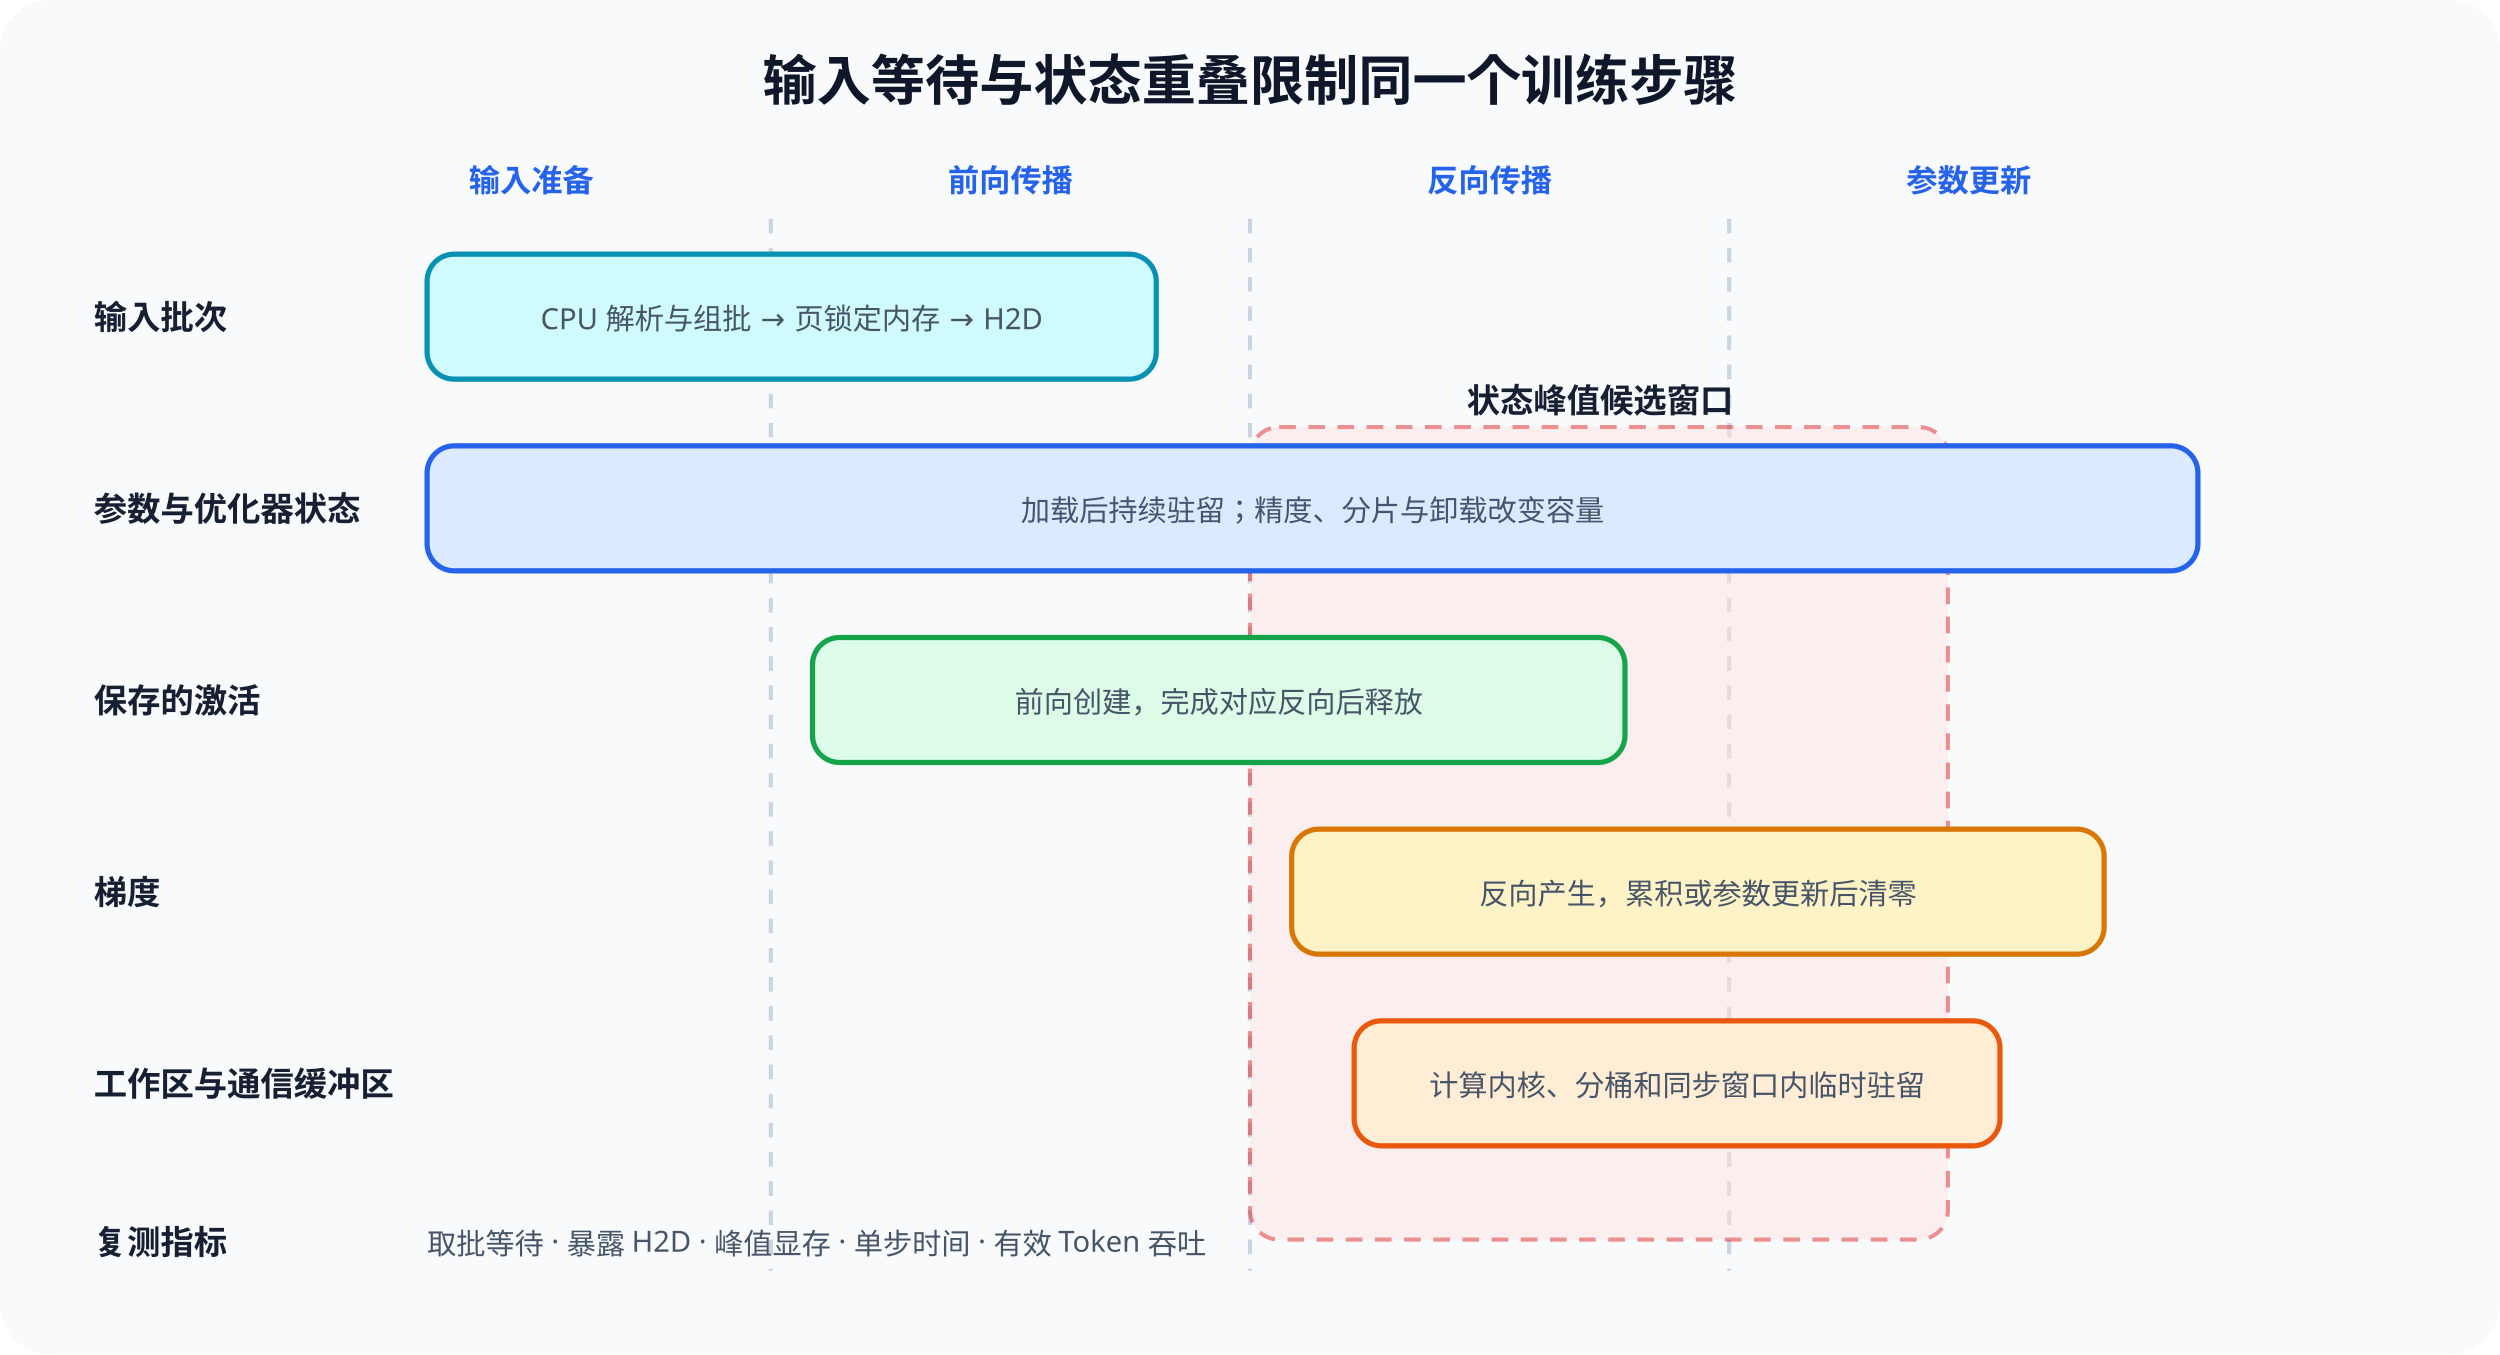
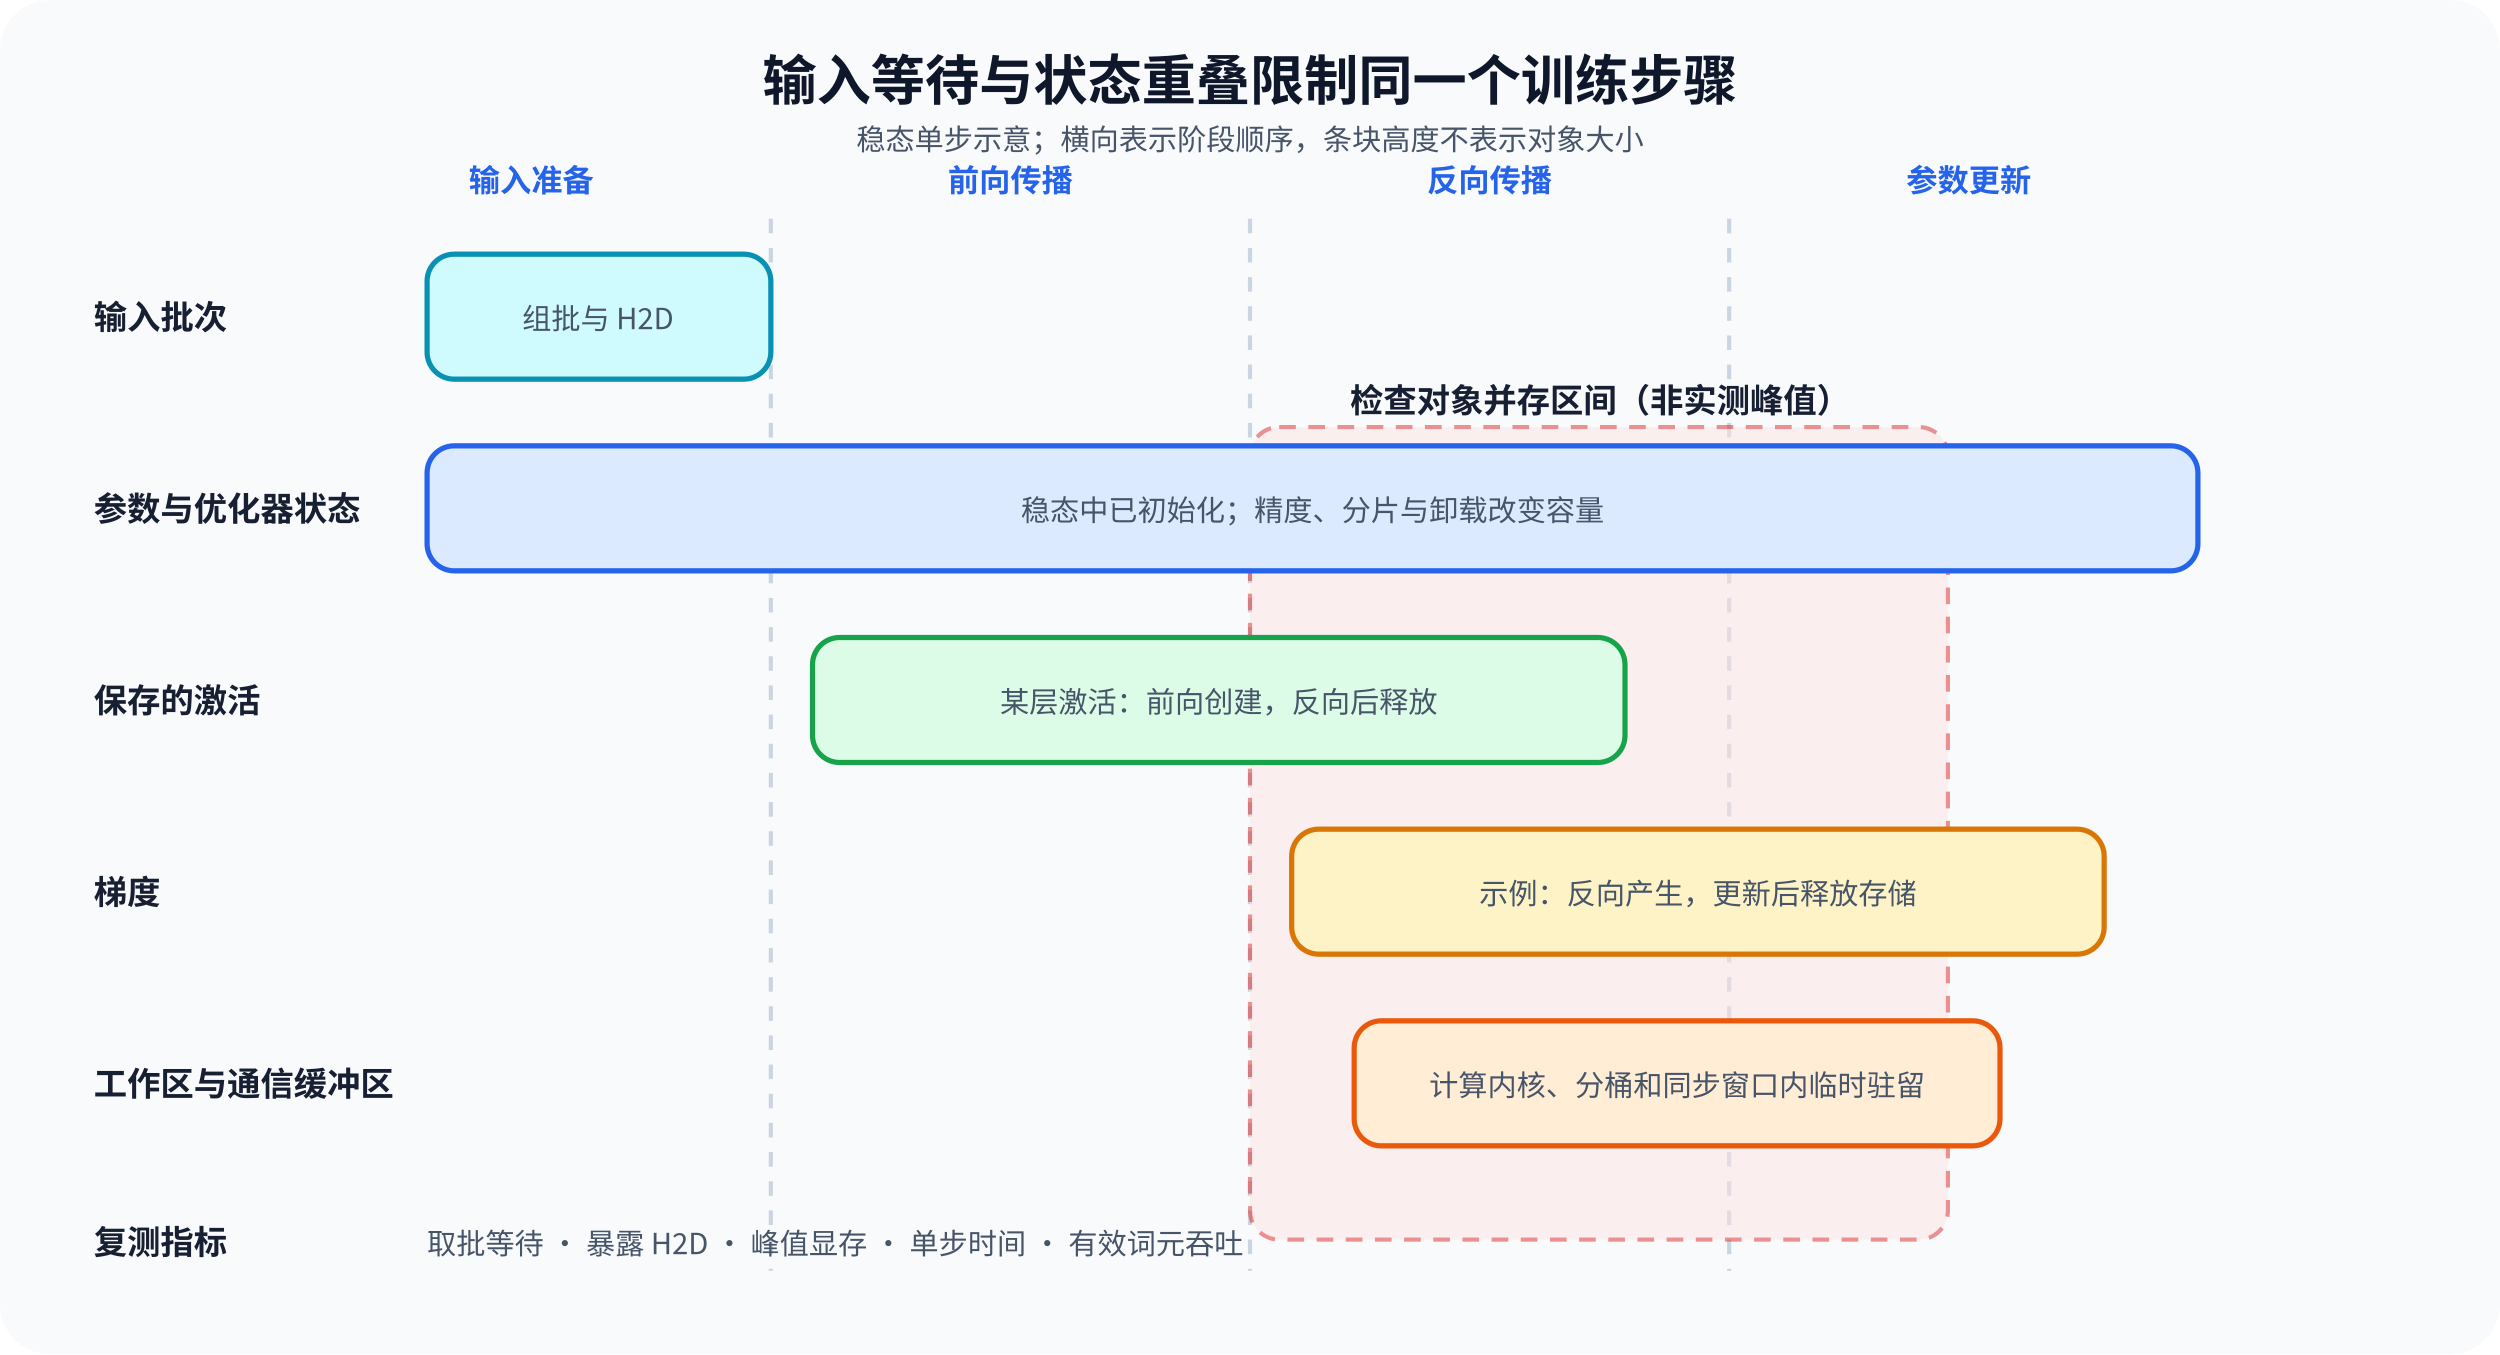
<svg xmlns="http://www.w3.org/2000/svg" width="1200" height="650" viewBox="0 0 1200 650" role="img" aria-labelledby="title desc">
  <defs>
-     <style>.bg{fill:#f8fafc}.grid{stroke:#cbd5e1;stroke-width:2;stroke-dasharray:7 7}.bar{stroke-width:2.5}.title{font:700 26px sans-serif;fill:#0f172a}.head{font:700 16px sans-serif;fill:#172033}.body{font:14px sans-serif;fill:#475569}.phase{font:700 15px sans-serif;fill:#2563eb}.peak{fill:#fee2e2;opacity:.5;stroke:#dc2626;stroke-width:2;stroke-dasharray:8 6}</style>
+     <style>.bg{fill:#f8fafc}.grid{stroke:#cbd5e1;stroke-width:2;stroke-dasharray:7 7}.bar{stroke-width:2.5}.title{font-family:"Noto Sans CJK SC",sans-serif;font-size:26px;font-weight:700;fill:#0f172a}.head{font-family:"Noto Sans CJK SC",sans-serif;font-size:16px;font-weight:700;fill:#172033}.body{font-family:"Noto Sans CJK SC",sans-serif;font-size:14px;fill:#475569}.phase{font-family:"Noto Sans CJK SC",sans-serif;font-size:15px;font-weight:700;fill:#2563eb}.peak{fill:#fee2e2;opacity:.5;stroke:#dc2626;stroke-width:2;stroke-dasharray:8 6}</style>
  </defs>
  <rect class="bg" width="1200" height="650" rx="24" />
  <text x="600" y="48" text-anchor="middle" class="title">输入等待与状态重叠限制同一个训练步骤</text>
+   <text x="600" y="72" text-anchor="middle" class="body">稳态单步示意；横向表示阶段顺序，条块高度不表示对象大小</text>
  <text x="255" y="92" text-anchor="middle" class="phase">输入准备</text>
  <text x="485" y="92" text-anchor="middle" class="phase">前向传播</text>
  <text x="715" y="92" text-anchor="middle" class="phase">反向传播</text>
  <text x="945" y="92" text-anchor="middle" class="phase">参数更新</text>
  <line x1="370" y1="105" x2="370" y2="610" class="grid" />
  <line x1="600" y1="105" x2="600" y2="610" class="grid" />
  <line x1="830" y1="105" x2="830" y2="610" class="grid" />
  <rect x="600" y="205" width="335" height="390" rx="14" class="peak" data-layout-role="decoration" />
-   <text x="768" y="198" text-anchor="middle" class="head">状态峰值候选窗口</text>
+   <text x="768" y="198" text-anchor="middle" class="head">检查对象并存区间（非实测峰值）</text>
  <text x="45" y="158" class="head">输入批次</text>
-   <rect x="205" y="122" width="350" height="60" rx="13" fill="#cffafe" stroke="#0891b2" class="bar" data-layout-role="glyph" />
-   <text x="380" y="158" text-anchor="middle" class="body">CPU 解析与组批 → 页锁定内存 → H2D</text>
+   <rect x="205" y="122" width="165" height="60" rx="13" fill="#cffafe" stroke="#0891b2" class="bar" data-layout-role="glyph" />
+   <text x="287" y="158" text-anchor="middle" class="body">组批与 H2D</text>
  <text x="45" y="250" class="head">参数与优化器状态</text>
  <rect x="205" y="214" width="850" height="60" rx="13" fill="#dbeafe" stroke="#2563eb" class="bar" data-layout-role="glyph" />
-   <text x="630" y="250" text-anchor="middle" class="body">加载后持续驻留；精度、分片与卸载改变容量</text>
+   <text x="630" y="250" text-anchor="middle" class="body">稳态中已初始化；精度、分片与卸载改变容量</text>
  <text x="45" y="342" class="head">保存的激活</text>
  <rect x="390" y="306" width="390" height="60" rx="13" fill="#dcfce7" stroke="#16a34a" class="bar" data-layout-role="glyph" />
-   <text x="585" y="342" text-anchor="middle" class="body">前向创建，完成对应反向后释放</text>
+   <text x="585" y="342" text-anchor="middle" class="body">某层激活：前向创建，反向后释放</text>
  <text x="45" y="434" class="head">梯度</text>
  <rect x="620" y="398" width="390" height="60" rx="13" fill="#fef3c7" stroke="#d97706" class="bar" data-layout-role="glyph" />
-   <text x="815" y="434" text-anchor="middle" class="body">反向产生，累积或参数更新后清零</text>
+   <text x="815" y="434" text-anchor="middle" class="body">示例：反向产生，更新后释放存储</text>
  <text x="45" y="526" class="head">工作区与通信缓冲区</text>
  <rect x="650" y="490" width="310" height="60" rx="13" fill="#ffedd5" stroke="#ea580c" class="bar" data-layout-role="glyph" />
  <text x="805" y="526" text-anchor="middle" class="body">计算内核、分桶和同步窗口内临时驻留</text>
  <text x="45" y="602" class="head">复测指标</text>
-   <text x="205" y="602" class="body">取批等待 · 暴露 H2D · 峰值显存 · 单步时间 · 有效 Token 吞吐</text>
+   <text x="205" y="602" class="body">取批等待 · 暴露 H2D · 峰值显存 · 单步时间 · 有效词元吞吐</text>
</svg>
